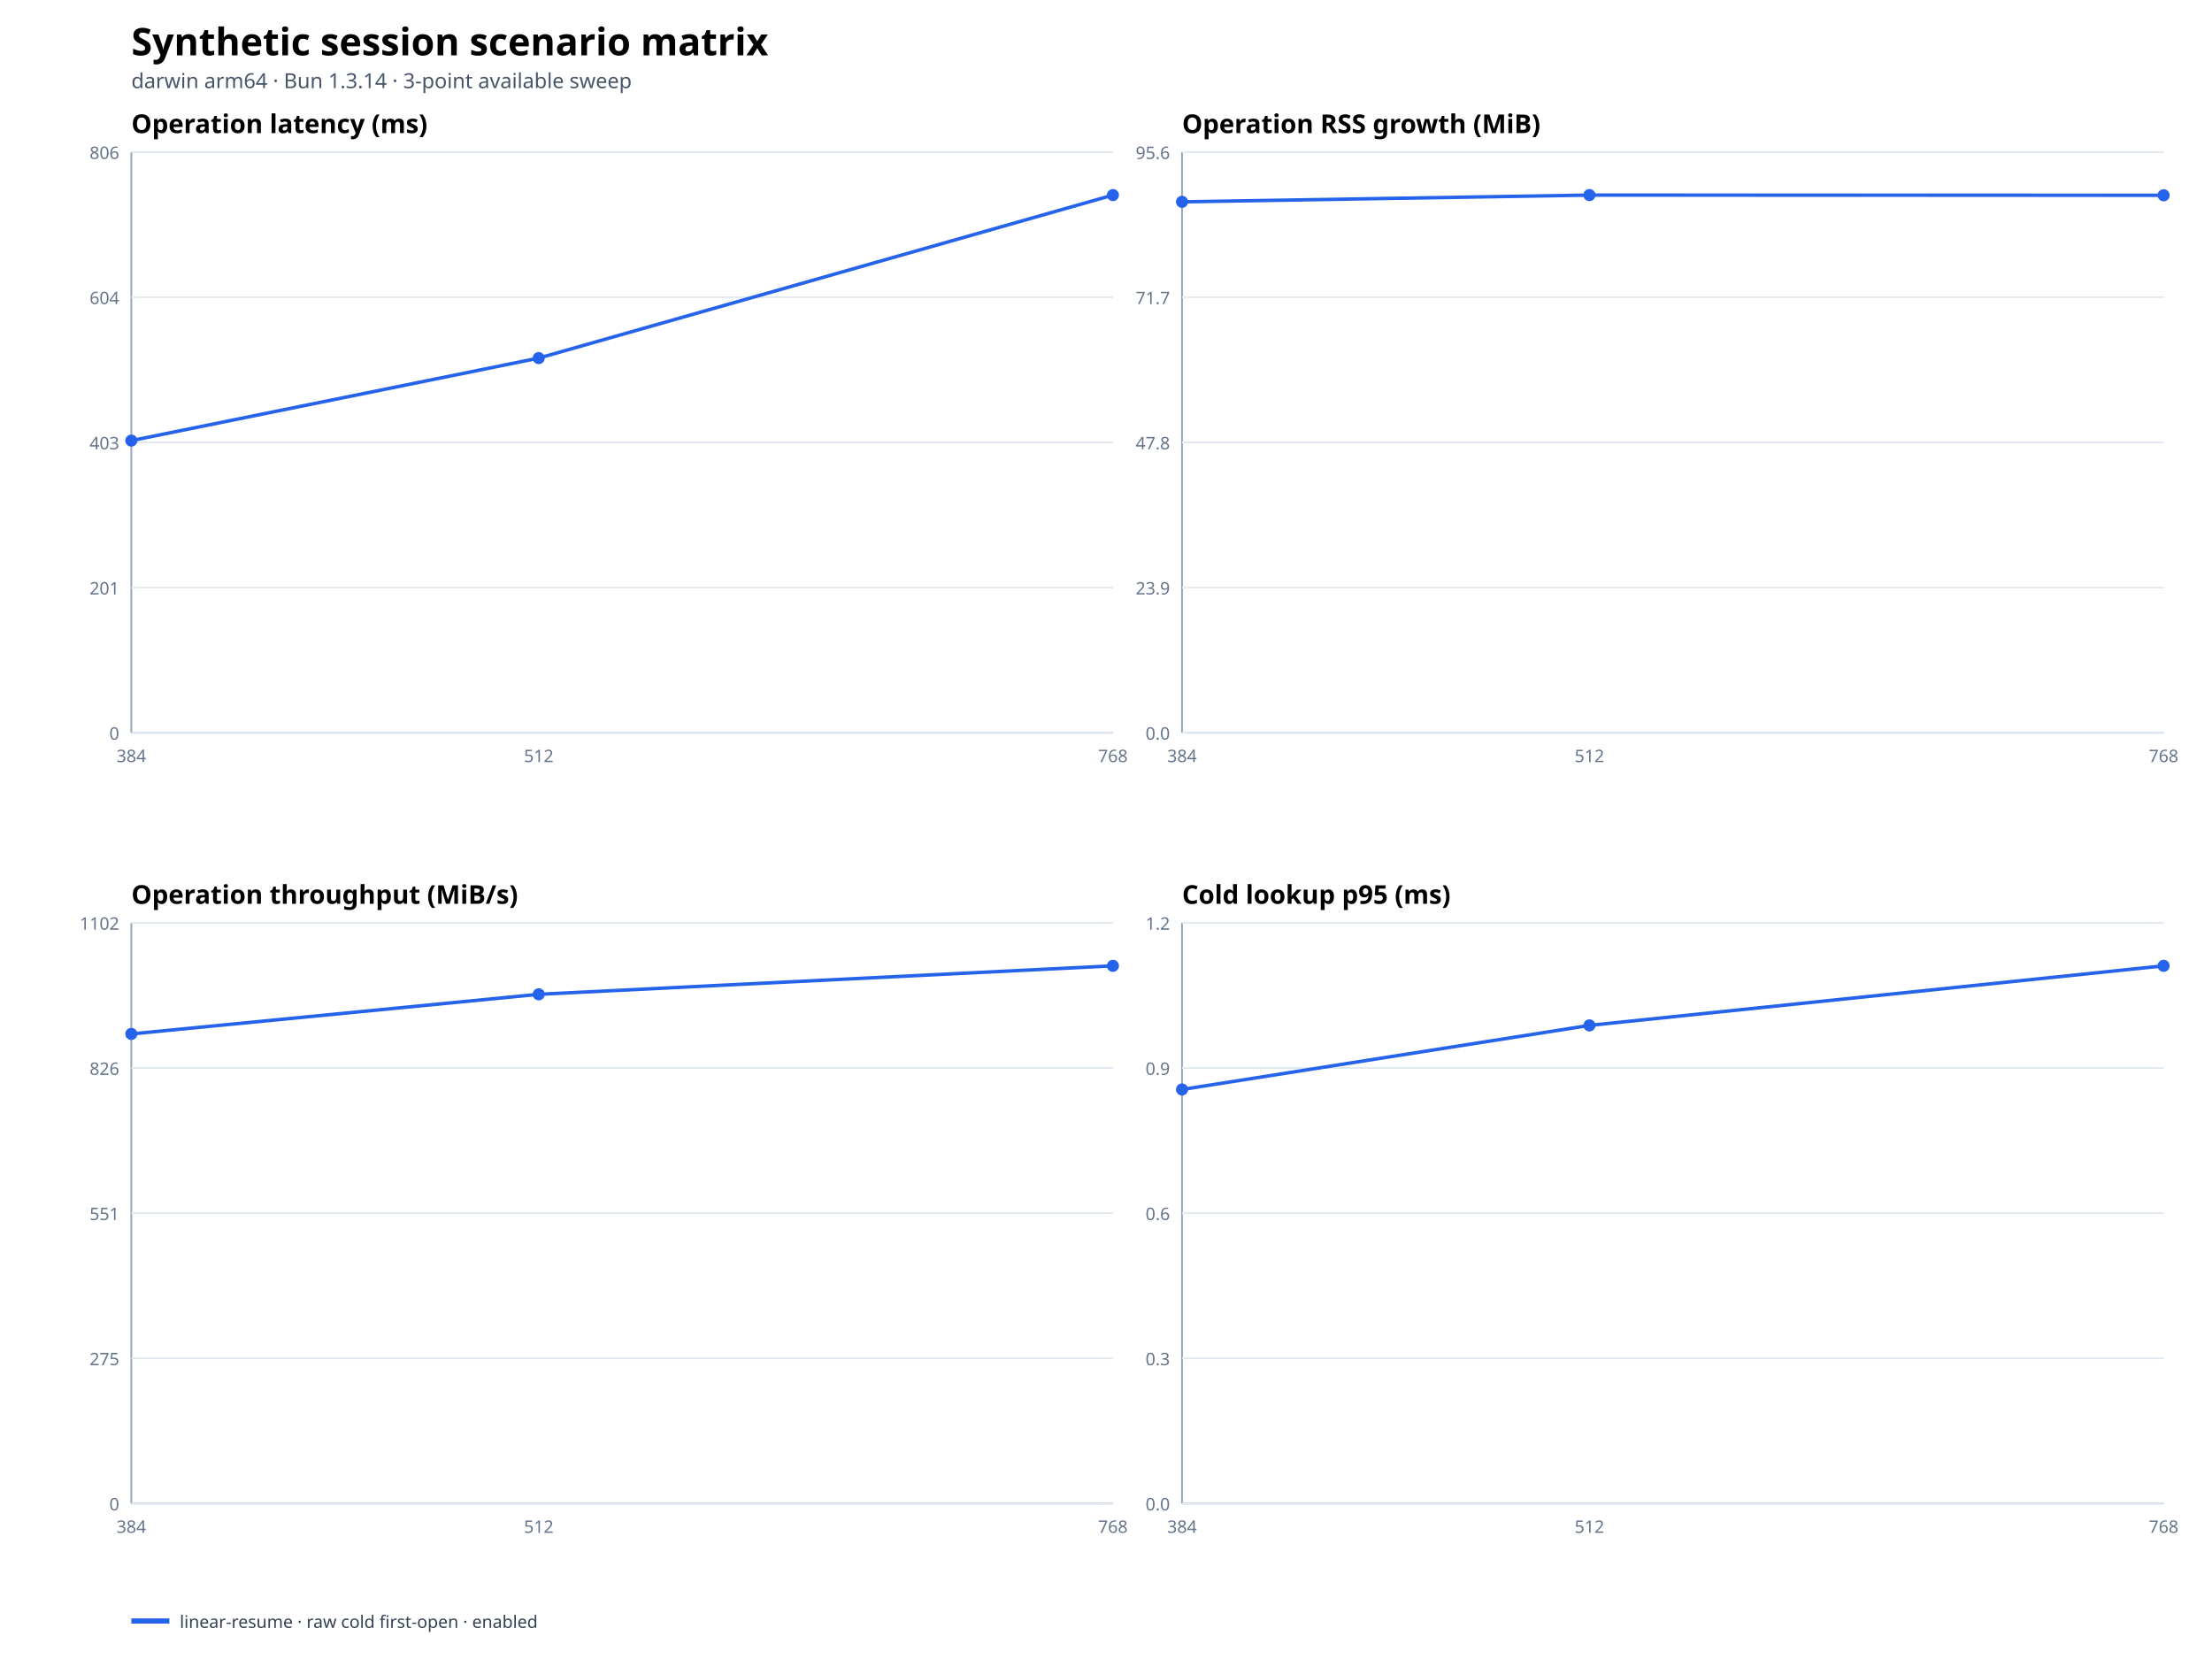
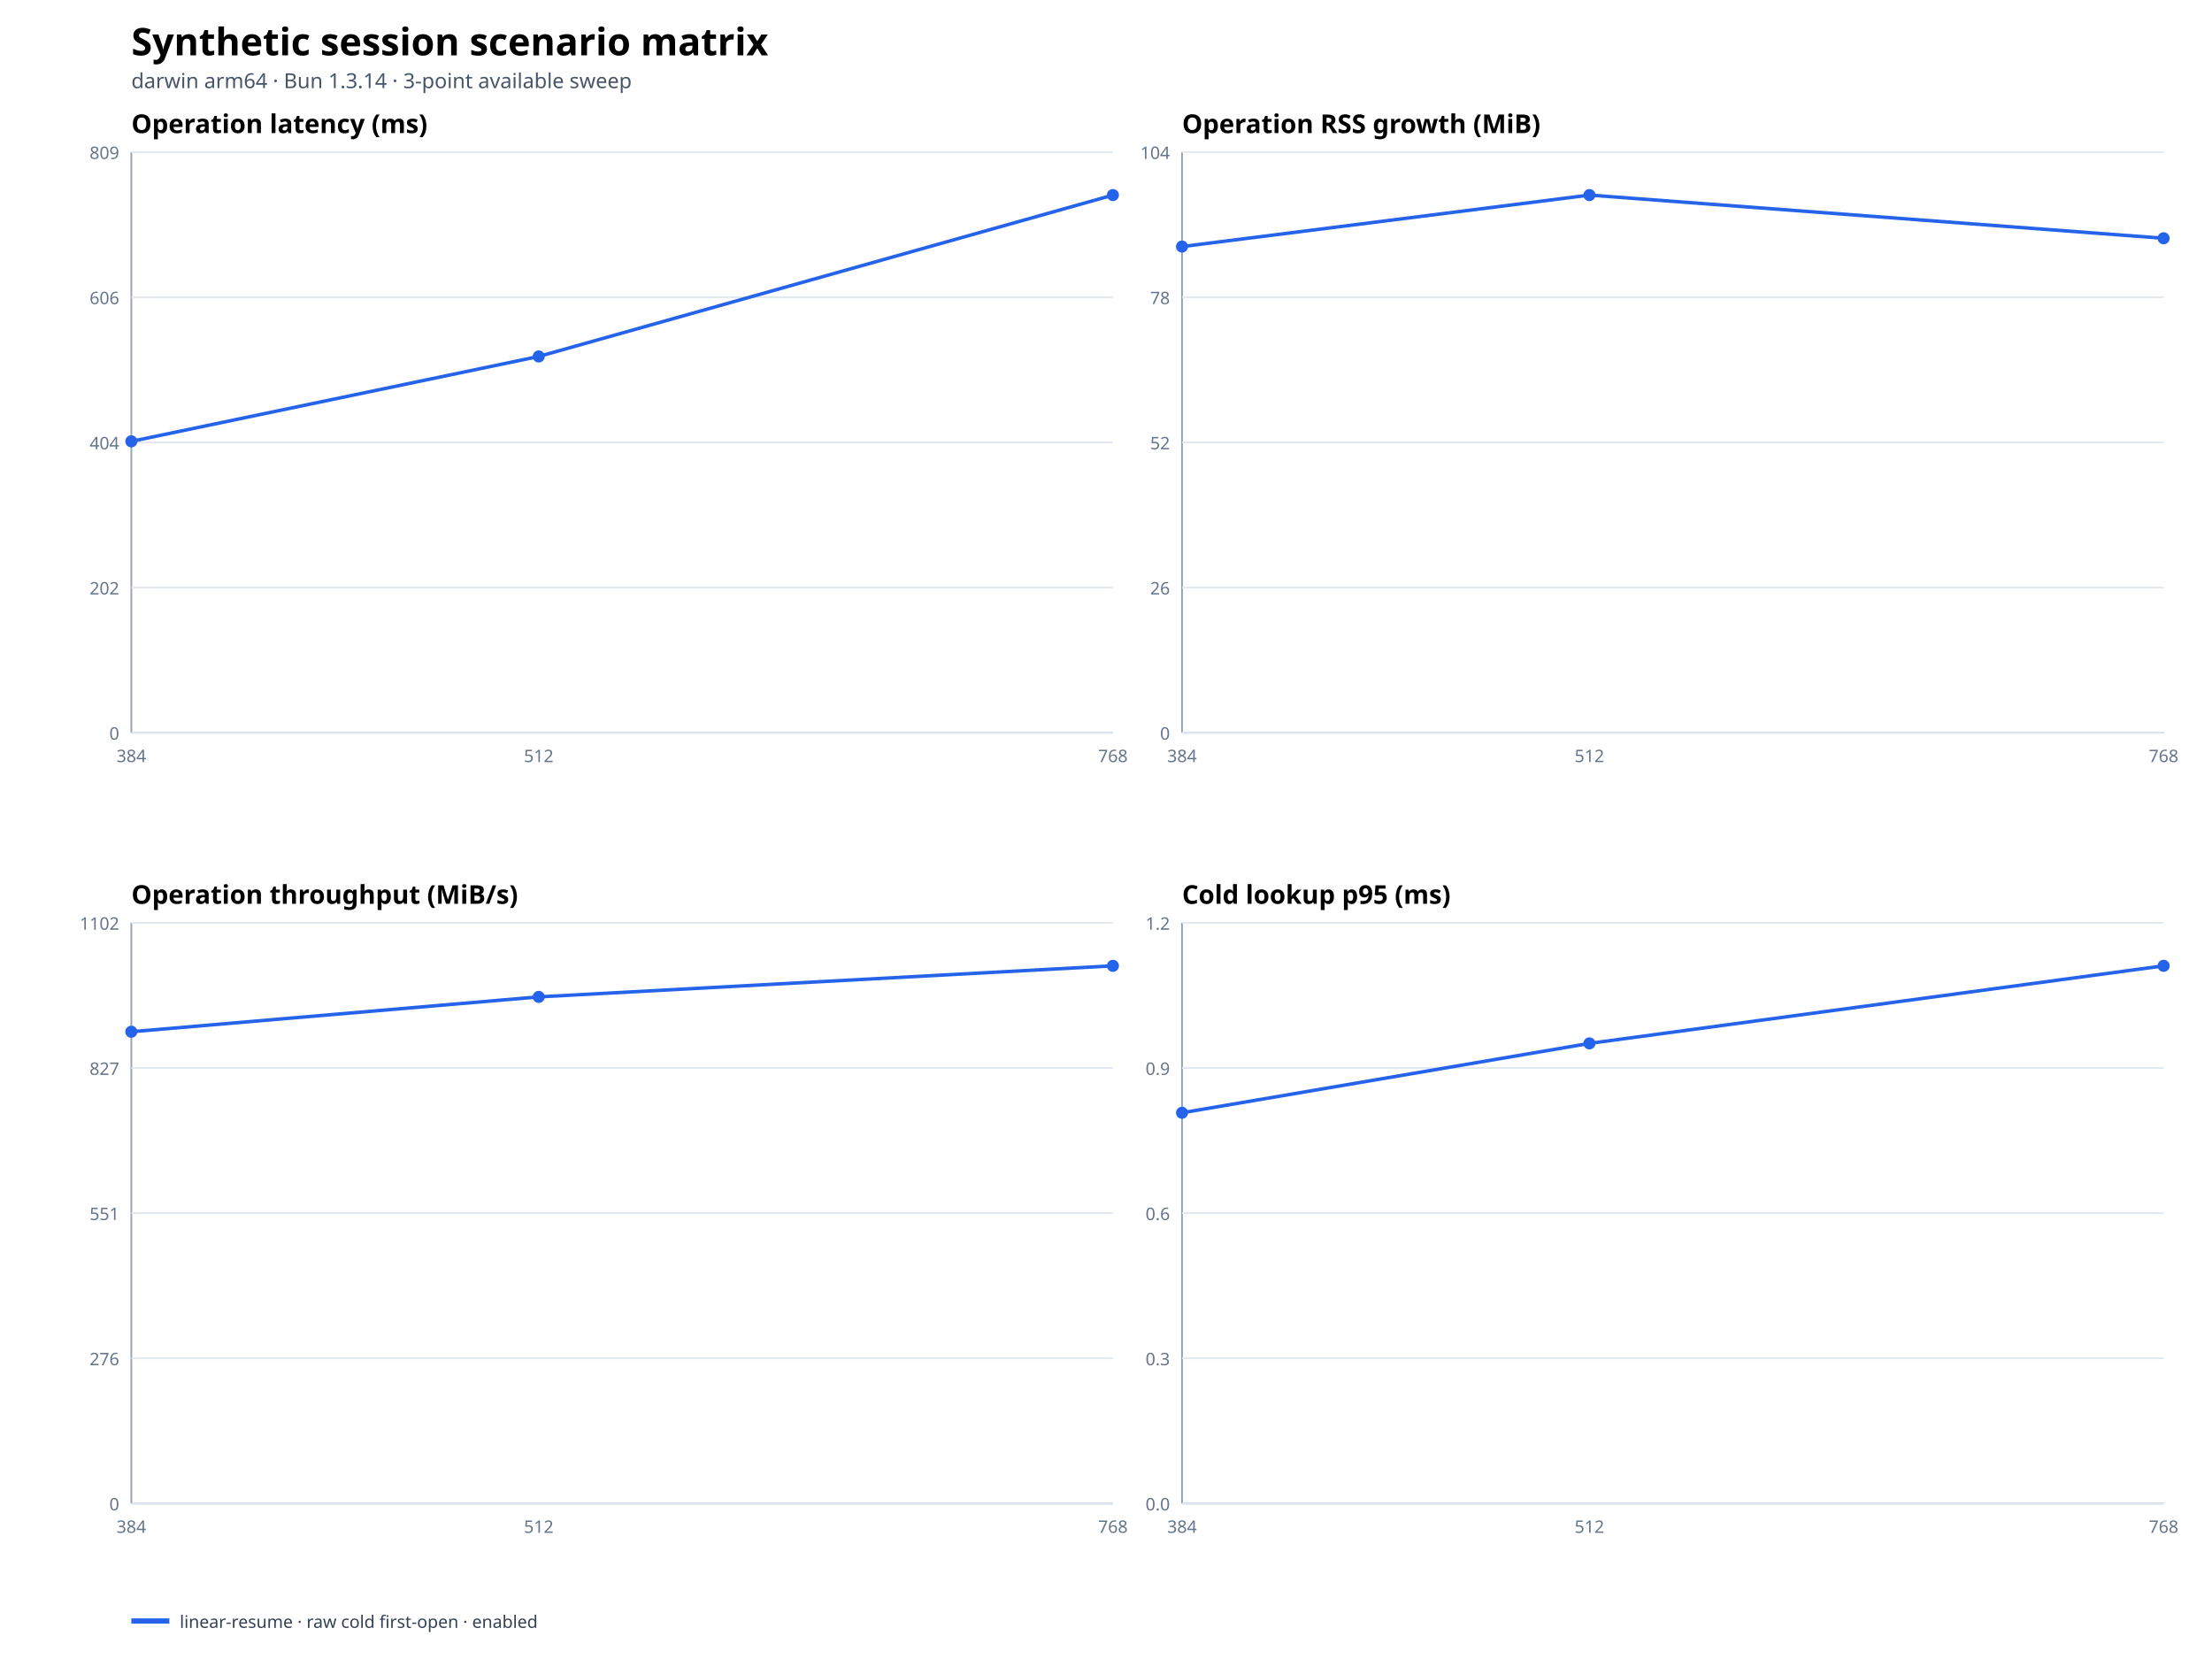
<svg xmlns="http://www.w3.org/2000/svg" width="1280" height="960" viewBox="0 0 1280 960">
  <rect width="100%" height="100%" fill="#ffffff" />
  <text x="76" y="32" font-family="system-ui,sans-serif" font-size="22" font-weight="700">Synthetic session scenario matrix</text>
  <text x="76" y="51" font-family="system-ui,sans-serif" font-size="12" fill="#475569">darwin arm64 · Bun 1.3.14 · 3-point available sweep</text>
  <text x="76" y="77" font-family="system-ui,sans-serif" font-size="15" font-weight="650">Operation latency (ms)</text>
  <line x1="76" y1="424" x2="644" y2="424" stroke="#94a3b8" />
  <line x1="76" y1="88" x2="76" y2="424" stroke="#94a3b8" />
  <line x1="76" y1="424" x2="644" y2="424" stroke="#e2e8f0" />
  <text x="69" y="428" text-anchor="end" font-family="system-ui,sans-serif" font-size="10" fill="#64748b">0</text>
  <line x1="76" y1="340" x2="644" y2="340" stroke="#e2e8f0" />
-   <text x="69" y="344" text-anchor="end" font-family="system-ui,sans-serif" font-size="10" fill="#64748b">201</text>
+   <text x="69" y="344" text-anchor="end" font-family="system-ui,sans-serif" font-size="10" fill="#64748b">202</text>
  <line x1="76" y1="256" x2="644" y2="256" stroke="#e2e8f0" />
-   <text x="69" y="260" text-anchor="end" font-family="system-ui,sans-serif" font-size="10" fill="#64748b">403</text>
+   <text x="69" y="260" text-anchor="end" font-family="system-ui,sans-serif" font-size="10" fill="#64748b">404</text>
  <line x1="76" y1="172" x2="644" y2="172" stroke="#e2e8f0" />
-   <text x="69" y="176" text-anchor="end" font-family="system-ui,sans-serif" font-size="10" fill="#64748b">604</text>
+   <text x="69" y="176" text-anchor="end" font-family="system-ui,sans-serif" font-size="10" fill="#64748b">606</text>
  <line x1="76" y1="88" x2="644" y2="88" stroke="#e2e8f0" />
-   <text x="69" y="92" text-anchor="end" font-family="system-ui,sans-serif" font-size="10" fill="#64748b">806</text>
+   <text x="69" y="92" text-anchor="end" font-family="system-ui,sans-serif" font-size="10" fill="#64748b">809</text>
  <text x="76" y="441" text-anchor="middle" font-family="system-ui,sans-serif" font-size="10" fill="#64748b">384</text>
  <text x="311.741" y="441" text-anchor="middle" font-family="system-ui,sans-serif" font-size="10" fill="#64748b">512</text>
  <text x="644" y="441" text-anchor="middle" font-family="system-ui,sans-serif" font-size="10" fill="#64748b">768</text>
-   <polyline fill="none" stroke="#2563eb" stroke-width="2" points="76,254.967 311.741,207.209 644,112.889" />
-   <circle cx="76" cy="254.967" r="3.5" fill="#2563eb" />
-   <circle cx="311.741" cy="207.209" r="3.5" fill="#2563eb" />
+   <polyline fill="none" stroke="#2563eb" stroke-width="2" points="76,255.393 311.741,206.264 644,112.889" />
+   <circle cx="76" cy="255.393" r="3.5" fill="#2563eb" />
+   <circle cx="311.741" cy="206.264" r="3.5" fill="#2563eb" />
  <circle cx="644" cy="112.889" r="3.5" fill="#2563eb" />
  <text x="684" y="77" font-family="system-ui,sans-serif" font-size="15" font-weight="650">Operation RSS growth (MiB)</text>
  <line x1="684" y1="424" x2="1252" y2="424" stroke="#94a3b8" />
  <line x1="684" y1="88" x2="684" y2="424" stroke="#94a3b8" />
  <line x1="684" y1="424" x2="1252" y2="424" stroke="#e2e8f0" />
-   <text x="677" y="428" text-anchor="end" font-family="system-ui,sans-serif" font-size="10" fill="#64748b">0.0</text>
+   <text x="677" y="428" text-anchor="end" font-family="system-ui,sans-serif" font-size="10" fill="#64748b">0</text>
  <line x1="684" y1="340" x2="1252" y2="340" stroke="#e2e8f0" />
-   <text x="677" y="344" text-anchor="end" font-family="system-ui,sans-serif" font-size="10" fill="#64748b">23.9</text>
+   <text x="677" y="344" text-anchor="end" font-family="system-ui,sans-serif" font-size="10" fill="#64748b">26</text>
  <line x1="684" y1="256" x2="1252" y2="256" stroke="#e2e8f0" />
-   <text x="677" y="260" text-anchor="end" font-family="system-ui,sans-serif" font-size="10" fill="#64748b">47.8</text>
+   <text x="677" y="260" text-anchor="end" font-family="system-ui,sans-serif" font-size="10" fill="#64748b">52</text>
  <line x1="684" y1="172" x2="1252" y2="172" stroke="#e2e8f0" />
-   <text x="677" y="176" text-anchor="end" font-family="system-ui,sans-serif" font-size="10" fill="#64748b">71.7</text>
+   <text x="677" y="176" text-anchor="end" font-family="system-ui,sans-serif" font-size="10" fill="#64748b">78</text>
  <line x1="684" y1="88" x2="1252" y2="88" stroke="#e2e8f0" />
-   <text x="677" y="92" text-anchor="end" font-family="system-ui,sans-serif" font-size="10" fill="#64748b">95.6</text>
+   <text x="677" y="92" text-anchor="end" font-family="system-ui,sans-serif" font-size="10" fill="#64748b">104</text>
  <text x="684" y="441" text-anchor="middle" font-family="system-ui,sans-serif" font-size="10" fill="#64748b">384</text>
  <text x="919.741" y="441" text-anchor="middle" font-family="system-ui,sans-serif" font-size="10" fill="#64748b">512</text>
  <text x="1252" y="441" text-anchor="middle" font-family="system-ui,sans-serif" font-size="10" fill="#64748b">768</text>
-   <polyline fill="none" stroke="#2563eb" stroke-width="2" points="684,116.789 919.741,112.889 1252,112.999" />
-   <circle cx="684" cy="116.789" r="3.5" fill="#2563eb" />
+   <polyline fill="none" stroke="#2563eb" stroke-width="2" points="684,142.68 919.741,112.889 1252,137.875" />
+   <circle cx="684" cy="142.68" r="3.5" fill="#2563eb" />
  <circle cx="919.741" cy="112.889" r="3.5" fill="#2563eb" />
-   <circle cx="1252" cy="112.999" r="3.5" fill="#2563eb" />
+   <circle cx="1252" cy="137.875" r="3.5" fill="#2563eb" />
  <text x="76" y="523" font-family="system-ui,sans-serif" font-size="15" font-weight="650">Operation throughput (MiB/s)</text>
  <line x1="76" y1="870" x2="644" y2="870" stroke="#94a3b8" />
  <line x1="76" y1="534" x2="76" y2="870" stroke="#94a3b8" />
  <line x1="76" y1="870" x2="644" y2="870" stroke="#e2e8f0" />
  <text x="69" y="874" text-anchor="end" font-family="system-ui,sans-serif" font-size="10" fill="#64748b">0</text>
  <line x1="76" y1="786" x2="644" y2="786" stroke="#e2e8f0" />
-   <text x="69" y="790" text-anchor="end" font-family="system-ui,sans-serif" font-size="10" fill="#64748b">275</text>
+   <text x="69" y="790" text-anchor="end" font-family="system-ui,sans-serif" font-size="10" fill="#64748b">276</text>
  <line x1="76" y1="702" x2="644" y2="702" stroke="#e2e8f0" />
  <text x="69" y="706" text-anchor="end" font-family="system-ui,sans-serif" font-size="10" fill="#64748b">551</text>
  <line x1="76" y1="618" x2="644" y2="618" stroke="#e2e8f0" />
-   <text x="69" y="622" text-anchor="end" font-family="system-ui,sans-serif" font-size="10" fill="#64748b">826</text>
+   <text x="69" y="622" text-anchor="end" font-family="system-ui,sans-serif" font-size="10" fill="#64748b">827</text>
  <line x1="76" y1="534" x2="644" y2="534" stroke="#e2e8f0" />
  <text x="69" y="538" text-anchor="end" font-family="system-ui,sans-serif" font-size="10" fill="#64748b">1102</text>
  <text x="76" y="887" text-anchor="middle" font-family="system-ui,sans-serif" font-size="10" fill="#64748b">384</text>
  <text x="311.741" y="887" text-anchor="middle" font-family="system-ui,sans-serif" font-size="10" fill="#64748b">512</text>
  <text x="644" y="887" text-anchor="middle" font-family="system-ui,sans-serif" font-size="10" fill="#64748b">768</text>
-   <polyline fill="none" stroke="#2563eb" stroke-width="2" points="76,598.29 311.741,575.361 644,558.889" />
-   <circle cx="76" cy="598.29" r="3.5" fill="#2563eb" />
-   <circle cx="311.741" cy="575.361" r="3.5" fill="#2563eb" />
+   <polyline fill="none" stroke="#2563eb" stroke-width="2" points="76,597.022 311.741,576.858 644,558.889" />
+   <circle cx="76" cy="597.022" r="3.5" fill="#2563eb" />
+   <circle cx="311.741" cy="576.858" r="3.5" fill="#2563eb" />
  <circle cx="644" cy="558.889" r="3.5" fill="#2563eb" />
  <text x="684" y="523" font-family="system-ui,sans-serif" font-size="15" font-weight="650">Cold lookup p95 (ms)</text>
  <line x1="684" y1="870" x2="1252" y2="870" stroke="#94a3b8" />
  <line x1="684" y1="534" x2="684" y2="870" stroke="#94a3b8" />
  <line x1="684" y1="870" x2="1252" y2="870" stroke="#e2e8f0" />
  <text x="677" y="874" text-anchor="end" font-family="system-ui,sans-serif" font-size="10" fill="#64748b">0.0</text>
  <line x1="684" y1="786" x2="1252" y2="786" stroke="#e2e8f0" />
  <text x="677" y="790" text-anchor="end" font-family="system-ui,sans-serif" font-size="10" fill="#64748b">0.3</text>
  <line x1="684" y1="702" x2="1252" y2="702" stroke="#e2e8f0" />
  <text x="677" y="706" text-anchor="end" font-family="system-ui,sans-serif" font-size="10" fill="#64748b">0.6</text>
  <line x1="684" y1="618" x2="1252" y2="618" stroke="#e2e8f0" />
  <text x="677" y="622" text-anchor="end" font-family="system-ui,sans-serif" font-size="10" fill="#64748b">0.9</text>
  <line x1="684" y1="534" x2="1252" y2="534" stroke="#e2e8f0" />
  <text x="677" y="538" text-anchor="end" font-family="system-ui,sans-serif" font-size="10" fill="#64748b">1.2</text>
  <text x="684" y="887" text-anchor="middle" font-family="system-ui,sans-serif" font-size="10" fill="#64748b">384</text>
  <text x="919.741" y="887" text-anchor="middle" font-family="system-ui,sans-serif" font-size="10" fill="#64748b">512</text>
  <text x="1252" y="887" text-anchor="middle" font-family="system-ui,sans-serif" font-size="10" fill="#64748b">768</text>
-   <polyline fill="none" stroke="#2563eb" stroke-width="2" points="684,630.438 919.741,593.355 1252,558.889" />
-   <circle cx="684" cy="630.438" r="3.5" fill="#2563eb" />
-   <circle cx="919.741" cy="593.355" r="3.5" fill="#2563eb" />
+   <polyline fill="none" stroke="#2563eb" stroke-width="2" points="684,643.921 919.741,603.772 1252,558.889" />
+   <circle cx="684" cy="643.921" r="3.5" fill="#2563eb" />
+   <circle cx="919.741" cy="603.772" r="3.5" fill="#2563eb" />
  <circle cx="1252" cy="558.889" r="3.5" fill="#2563eb" />
  <line x1="76" y1="938" x2="98" y2="938" stroke="#2563eb" stroke-width="3" />
  <text x="104" y="942" font-family="system-ui,sans-serif" font-size="10" fill="#334155">linear-resume · raw cold first-open · enabled</text>
</svg>
